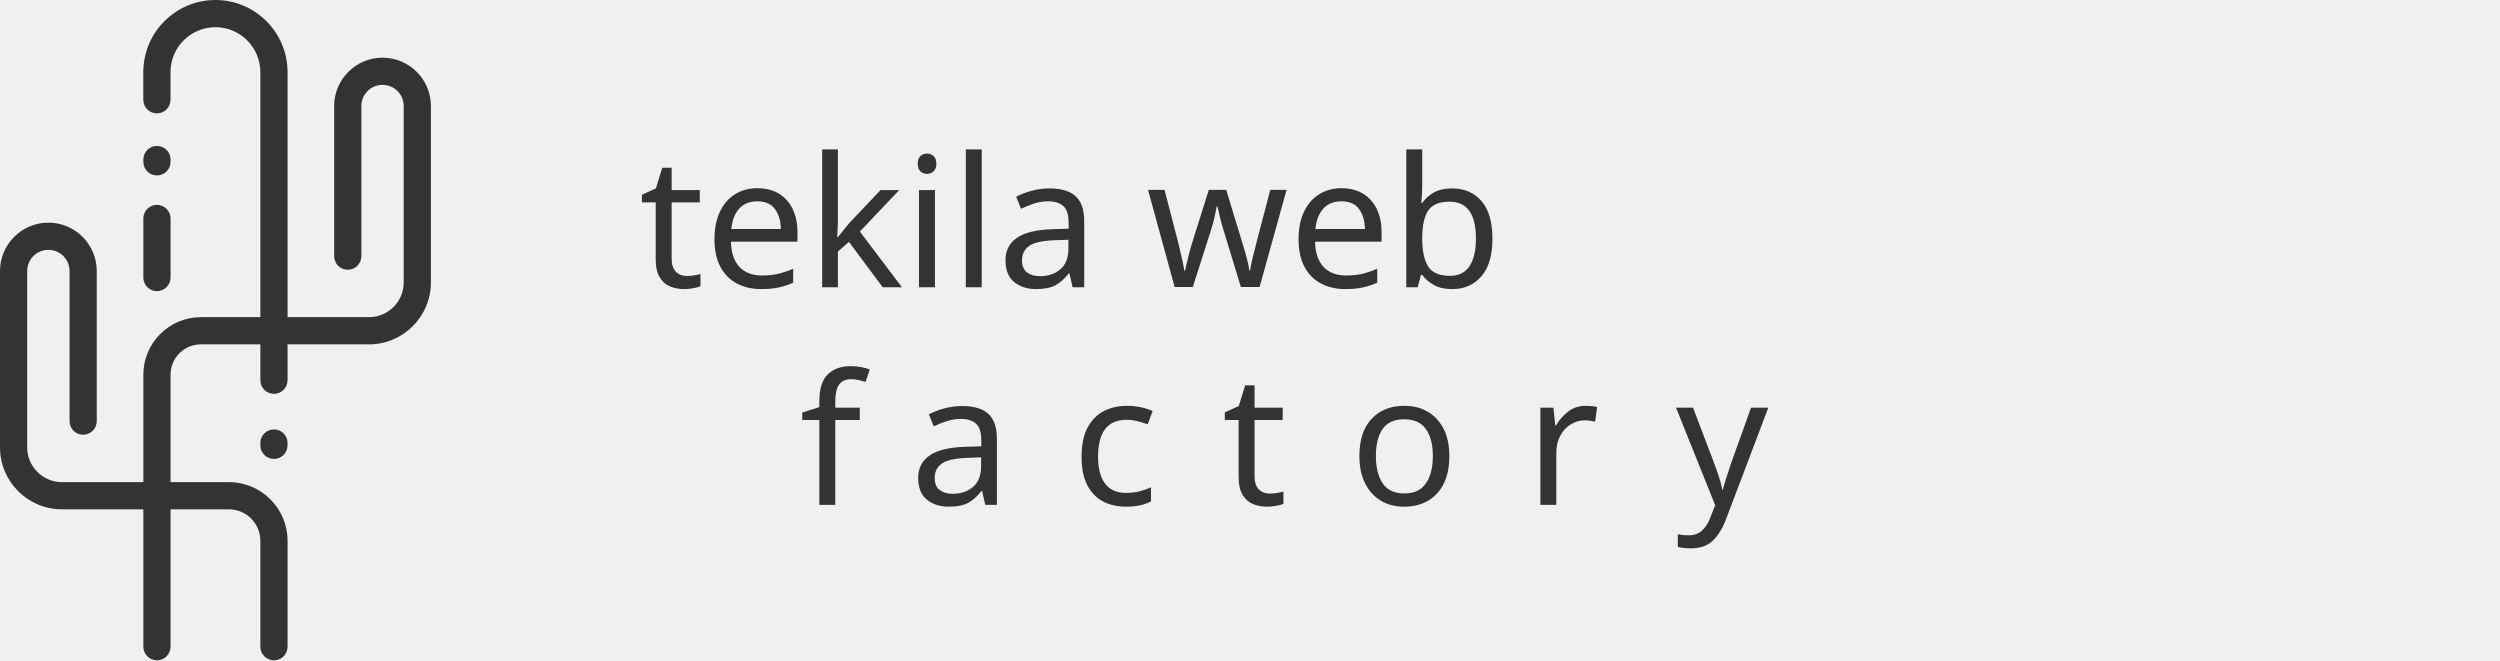
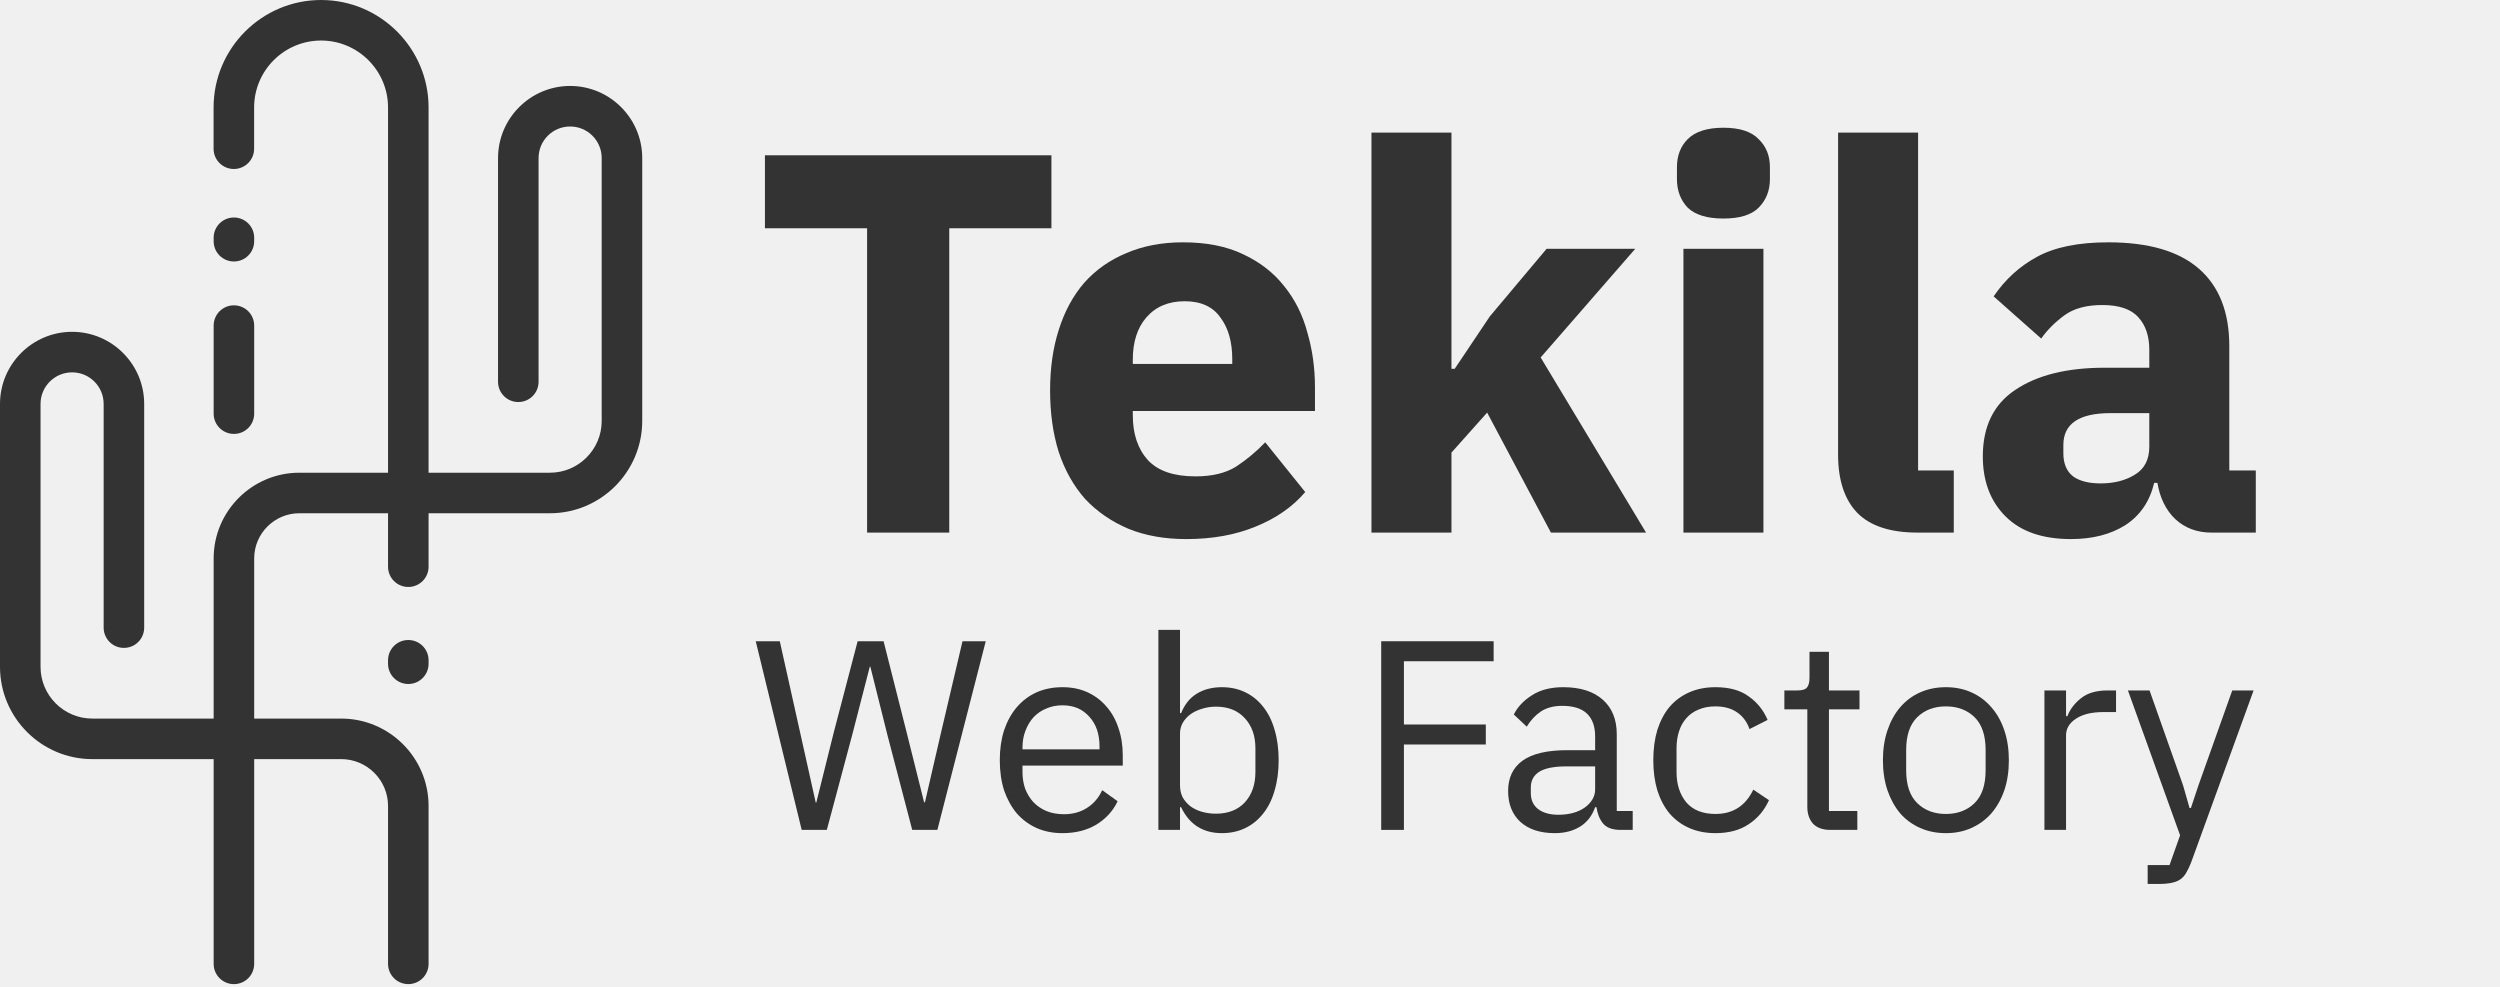
- <svg xmlns="http://www.w3.org/2000/svg" id="Calque_2" data-name="Calque 2" viewBox="0 0 551.45 145.65">
+ <svg xmlns="http://www.w3.org/2000/svg" width="370" height="146" viewBox="0 0 370 146" fill="none">
+   <g clip-path="url(#clip0_575_82)">
+     <path d="M34.62 145.651C32.96 145.651 31.62 144.311 31.62 142.651V82.641C31.62 75.651 37.31 69.961 44.3 69.961H81.39C85.62 69.961 89.05 66.521 89.05 62.301V23.391C89.05 20.811 86.96 18.721 84.38 18.721C81.8 18.721 79.71 20.811 79.71 23.391V56.501C79.71 58.161 78.37 59.501 76.71 59.501C75.05 59.501 73.71 58.161 73.71 56.501V23.391C73.71 17.511 78.5 12.721 84.38 12.721C90.26 12.721 95.05 17.511 95.05 23.391V62.301C95.05 69.831 88.92 75.961 81.39 75.961H44.3C40.62 75.961 37.62 78.961 37.62 82.641V142.651C37.62 144.311 36.28 145.651 34.62 145.651Z" fill="#333333" />
+     <path d="M60.43 145.649C58.77 145.649 57.43 144.309 57.43 142.649V119.279C57.43 115.459 54.32 112.349 50.5 112.349H13.66C6.13 112.349 0 106.219 0 98.689V59.779C0 53.899 4.79 49.109 10.67 49.109C16.55 49.109 21.34 53.899 21.34 59.779V92.889C21.34 94.549 20 95.889 18.34 95.889C16.68 95.889 15.34 94.549 15.34 92.889V59.779C15.34 57.199 13.25 55.109 10.67 55.109C8.09 55.109 6 57.199 6 59.779V98.689C6 102.919 9.44 106.349 13.66 106.349H50.5C57.63 106.349 63.43 112.149 63.43 119.279V142.649C63.43 144.309 62.09 145.649 60.43 145.649Z" fill="#333333" />
+     <path d="M60.43 86.87C58.77 86.87 57.43 85.53 57.43 83.87V15.91C57.43 10.45 52.99 6 47.52 6C42.05 6 37.61 10.44 37.61 15.91V22.01C37.61 23.67 36.27 25.01 34.61 25.01C32.95 25.01 31.61 23.67 31.61 22.01V15.91C31.61 7.14 38.75 0 47.52 0C56.29 0 63.43 7.14 63.43 15.91V83.87C63.43 85.53 62.09 86.87 60.43 86.87Z" fill="#333333" />
+     <path d="M34.62 64.219C32.96 64.219 31.62 62.88 31.62 61.219V48.19C31.62 46.529 32.96 45.19 34.62 45.19C36.28 45.19 37.62 46.529 37.62 48.19V61.219C37.62 62.88 36.28 64.219 34.62 64.219Z" fill="#333333" />
+     <path d="M60.43 101.231C58.77 101.231 57.43 99.891 57.43 98.231V97.721C57.43 96.061 58.77 94.721 60.43 94.721C62.09 94.721 63.43 96.061 63.43 97.721V98.231C63.43 99.891 62.09 101.231 60.43 101.231Z" fill="#333333" />
+     <path d="M34.62 38.7C32.96 38.7 31.62 37.359 31.62 35.7V35.19C31.62 33.529 32.96 32.19 34.62 32.19C36.28 32.19 37.62 33.529 37.62 35.19V35.7C37.62 37.359 36.28 38.7 34.62 38.7Z" fill="#333333" />
+     <path d="M140.49 33.784V78.824H128.33V33.784H113.21V22.984H155.61V33.784H140.49Z" fill="#333333" />
+     <path d="M175.574 79.784C172.374 79.784 169.521 79.278 167.014 78.264C164.508 77.198 162.374 75.731 160.614 73.864C158.908 71.944 157.601 69.624 156.694 66.904C155.841 64.184 155.414 61.144 155.414 57.784C155.414 54.478 155.841 51.491 156.694 48.824C157.548 46.104 158.801 43.784 160.454 41.864C162.161 39.944 164.241 38.478 166.694 37.464C169.148 36.398 171.948 35.864 175.094 35.864C178.561 35.864 181.521 36.451 183.974 37.624C186.481 38.798 188.508 40.371 190.054 42.344C191.654 44.318 192.801 46.611 193.494 49.224C194.241 51.784 194.614 54.478 194.614 57.304V60.824H167.654V61.464C167.654 64.238 168.401 66.451 169.894 68.104C171.388 69.704 173.734 70.504 176.934 70.504C179.388 70.504 181.388 70.024 182.934 69.064C184.481 68.051 185.921 66.851 187.254 65.464L193.174 72.824C191.308 75.011 188.854 76.718 185.814 77.944C182.828 79.171 179.414 79.784 175.574 79.784ZM175.334 44.584C172.934 44.584 171.041 45.384 169.654 46.984C168.321 48.531 167.654 50.611 167.654 53.224V53.864H182.374V53.144C182.374 50.584 181.788 48.531 180.614 46.984C179.494 45.384 177.734 44.584 175.334 44.584Z" fill="#333333" />
+     <path d="M202.976 19.624H214.816V54.584H215.296L220.496 46.824L228.896 36.824H242.016L228.016 52.904L243.616 78.824H229.536L220.096 61.064L214.816 66.984V78.824H202.976V19.624Z" fill="#333333" />
+     <path d="M255.068 32.344C252.668 32.344 250.908 31.811 249.788 30.744C248.721 29.624 248.188 28.211 248.188 26.504V24.744C248.188 23.038 248.721 21.651 249.788 20.584C250.908 19.464 252.668 18.904 255.068 18.904C257.468 18.904 259.201 19.464 260.268 20.584C261.388 21.651 261.948 23.038 261.948 24.744V26.504C261.948 28.211 261.388 29.624 260.268 30.744C259.201 31.811 257.468 32.344 255.068 32.344ZM249.148 36.824H260.988V78.824H249.148V36.824Z" fill="#333333" />
+     <path d="M283.799 78.824C279.745 78.824 276.759 77.838 274.839 75.864C272.972 73.891 272.039 71.038 272.039 67.304V19.624H283.879V69.624H289.159V78.824H283.799Z" fill="#333333" />
+     <path d="M327.297 78.824C325.164 78.824 323.377 78.158 321.937 76.824C320.551 75.491 319.671 73.704 319.297 71.464H318.817C318.177 74.184 316.764 76.264 314.577 77.704C312.391 79.091 309.697 79.784 306.497 79.784C302.284 79.784 299.057 78.664 296.817 76.424C294.577 74.184 293.457 71.224 293.457 67.544C293.457 63.118 295.057 59.838 298.257 57.704C301.511 55.518 305.911 54.424 311.457 54.424H318.097V51.784C318.097 49.758 317.564 48.158 316.497 46.984C315.431 45.758 313.644 45.144 311.137 45.144C308.791 45.144 306.924 45.651 305.537 46.664C304.151 47.678 303.004 48.824 302.097 50.104L295.057 43.864C296.764 41.358 298.897 39.411 301.457 38.024C304.071 36.584 307.591 35.864 312.017 35.864C317.991 35.864 322.471 37.171 325.457 39.784C328.444 42.398 329.937 46.211 329.937 51.224V69.624H333.857V78.824H327.297ZM310.897 71.544C312.871 71.544 314.551 71.118 315.937 70.264C317.377 69.411 318.097 68.024 318.097 66.104V61.144H312.337C307.697 61.144 305.377 62.718 305.377 65.864V67.064C305.377 68.611 305.857 69.758 306.817 70.504C307.777 71.198 309.137 71.544 310.897 71.544Z" fill="#333333" />
+     <path d="M118.65 122.825L111.85 94.905H115.41L120.73 118.785H120.81L123.41 108.345L126.93 94.905H130.77L134.17 108.345L136.77 118.745H136.89L139.29 108.345L142.45 94.905H145.89L138.73 122.825H135.01L131.37 108.905L128.81 98.665H128.73L126.09 108.905L122.37 122.825H118.65Z" fill="#333333" />
+     <path d="M157.249 123.305C155.836 123.305 154.556 123.051 153.409 122.545C152.289 122.038 151.316 121.318 150.489 120.385C149.689 119.425 149.062 118.291 148.609 116.985C148.182 115.651 147.969 114.158 147.969 112.505C147.969 110.878 148.182 109.398 148.609 108.065C149.062 106.731 149.689 105.598 150.489 104.665C151.316 103.705 152.289 102.971 153.409 102.465C154.556 101.958 155.836 101.705 157.249 101.705C158.636 101.705 159.876 101.958 160.969 102.465C162.062 102.971 162.996 103.678 163.769 104.585C164.542 105.465 165.129 106.518 165.529 107.745C165.956 108.971 166.169 110.318 166.169 111.785V113.305H151.329V114.265C151.329 115.145 151.462 115.971 151.729 116.745C152.022 117.491 152.422 118.145 152.929 118.705C153.462 119.265 154.102 119.705 154.849 120.025C155.622 120.345 156.489 120.505 157.449 120.505C158.756 120.505 159.889 120.198 160.849 119.585C161.836 118.971 162.596 118.091 163.129 116.945L165.409 118.585C164.742 119.998 163.702 121.145 162.289 122.025C160.876 122.878 159.196 123.305 157.249 123.305ZM157.249 104.385C156.369 104.385 155.569 104.545 154.849 104.865C154.129 105.158 153.502 105.585 152.969 106.145C152.462 106.705 152.062 107.371 151.769 108.145C151.476 108.891 151.329 109.718 151.329 110.625V110.905H162.729V110.465C162.729 108.625 162.222 107.158 161.209 106.065C160.222 104.945 158.902 104.385 157.249 104.385Z" fill="#333333" />
+     <path d="M171.442 93.225H174.642V105.545H174.802C175.336 104.238 176.109 103.278 177.122 102.665C178.162 102.025 179.402 101.705 180.842 101.705C182.122 101.705 183.282 101.958 184.322 102.465C185.362 102.971 186.242 103.691 186.962 104.625C187.709 105.558 188.269 106.691 188.642 108.025C189.042 109.358 189.242 110.851 189.242 112.505C189.242 114.158 189.042 115.651 188.642 116.985C188.269 118.318 187.709 119.451 186.962 120.385C186.242 121.318 185.362 122.038 184.322 122.545C183.282 123.051 182.122 123.305 180.842 123.305C178.042 123.305 176.029 122.025 174.802 119.465H174.642V122.825H171.442V93.225ZM179.962 120.425C181.776 120.425 183.202 119.865 184.242 118.745C185.282 117.598 185.802 116.105 185.802 114.265V110.745C185.802 108.905 185.282 107.425 184.242 106.305C183.202 105.158 181.776 104.585 179.962 104.585C179.242 104.585 178.549 104.691 177.882 104.905C177.242 105.091 176.682 105.358 176.202 105.705C175.722 106.051 175.336 106.478 175.042 106.985C174.776 107.465 174.642 107.985 174.642 108.545V116.225C174.642 116.891 174.776 117.491 175.042 118.025C175.336 118.531 175.722 118.971 176.202 119.345C176.682 119.691 177.242 119.958 177.882 120.145C178.549 120.331 179.242 120.425 179.962 120.425Z" fill="#333333" />
+     <path d="M204.419 122.825V94.905H221.059V97.865H207.779V107.225H219.899V110.185H207.779V122.825H204.419Z" fill="#333333" />
+     <path d="M239.841 122.825C238.641 122.825 237.774 122.505 237.241 121.865C236.734 121.225 236.414 120.425 236.281 119.465H236.081C235.627 120.745 234.881 121.705 233.841 122.345C232.801 122.985 231.561 123.305 230.121 123.305C227.934 123.305 226.227 122.745 225.001 121.625C223.801 120.505 223.201 118.985 223.201 117.065C223.201 115.118 223.907 113.625 225.321 112.585C226.761 111.545 228.987 111.025 232.001 111.025H236.081V108.985C236.081 107.518 235.681 106.398 234.881 105.625C234.081 104.851 232.854 104.465 231.201 104.465C229.947 104.465 228.894 104.745 228.041 105.305C227.214 105.865 226.521 106.611 225.961 107.545L224.041 105.745C224.601 104.625 225.494 103.678 226.721 102.905C227.947 102.105 229.494 101.705 231.361 101.705C233.867 101.705 235.814 102.318 237.201 103.545C238.587 104.771 239.281 106.478 239.281 108.665V120.025H241.641V122.825H239.841ZM230.641 120.585C231.441 120.585 232.174 120.491 232.841 120.305C233.507 120.118 234.081 119.851 234.561 119.505C235.041 119.158 235.414 118.758 235.681 118.305C235.947 117.851 236.081 117.358 236.081 116.825V113.425H231.841C230.001 113.425 228.654 113.691 227.801 114.225C226.974 114.758 226.561 115.531 226.561 116.545V117.385C226.561 118.398 226.921 119.185 227.641 119.745C228.387 120.305 229.387 120.585 230.641 120.585Z" fill="#333333" />
+     <path d="M253.888 123.305C252.448 123.305 251.155 123.051 250.008 122.545C248.861 122.038 247.888 121.318 247.088 120.385C246.315 119.451 245.715 118.318 245.288 116.985C244.888 115.651 244.688 114.158 244.688 112.505C244.688 110.851 244.888 109.358 245.288 108.025C245.715 106.691 246.315 105.558 247.088 104.625C247.888 103.691 248.861 102.971 250.008 102.465C251.155 101.958 252.448 101.705 253.888 101.705C255.941 101.705 257.581 102.158 258.808 103.065C260.061 103.945 260.995 105.105 261.608 106.545L258.928 107.905C258.555 106.838 257.941 106.011 257.088 105.425C256.235 104.838 255.168 104.545 253.888 104.545C252.928 104.545 252.088 104.705 251.368 105.025C250.648 105.318 250.048 105.745 249.568 106.305C249.088 106.838 248.728 107.491 248.488 108.265C248.248 109.011 248.128 109.838 248.128 110.745V114.265C248.128 116.078 248.608 117.571 249.568 118.745C250.555 119.891 251.995 120.465 253.888 120.465C256.475 120.465 258.341 119.265 259.488 116.865L261.808 118.425C261.141 119.918 260.141 121.105 258.808 121.985C257.501 122.865 255.861 123.305 253.888 123.305Z" fill="#333333" />
+     <path d="M270.885 122.825C269.765 122.825 268.912 122.518 268.325 121.905C267.765 121.265 267.485 120.438 267.485 119.425V104.985H264.085V102.185H266.005C266.698 102.185 267.165 102.051 267.405 101.785C267.672 101.491 267.805 100.998 267.805 100.305V96.465H270.685V102.185H275.205V104.985H270.685V120.025H274.885V122.825H270.885Z" fill="#333333" />
+     <path d="M287.992 123.305C286.606 123.305 285.339 123.051 284.192 122.545C283.046 122.038 282.059 121.318 281.232 120.385C280.432 119.425 279.806 118.291 279.352 116.985C278.899 115.651 278.672 114.158 278.672 112.505C278.672 110.878 278.899 109.398 279.352 108.065C279.806 106.731 280.432 105.598 281.232 104.665C282.059 103.705 283.046 102.971 284.192 102.465C285.339 101.958 286.606 101.705 287.992 101.705C289.379 101.705 290.632 101.958 291.752 102.465C292.899 102.971 293.886 103.705 294.712 104.665C295.539 105.598 296.179 106.731 296.632 108.065C297.086 109.398 297.312 110.878 297.312 112.505C297.312 114.158 297.086 115.651 296.632 116.985C296.179 118.291 295.539 119.425 294.712 120.385C293.886 121.318 292.899 122.038 291.752 122.545C290.632 123.051 289.379 123.305 287.992 123.305ZM287.992 120.465C289.726 120.465 291.139 119.931 292.232 118.865C293.326 117.798 293.872 116.171 293.872 113.985V111.025C293.872 108.838 293.326 107.211 292.232 106.145C291.139 105.078 289.726 104.545 287.992 104.545C286.259 104.545 284.846 105.078 283.752 106.145C282.659 107.211 282.112 108.838 282.112 111.025V113.985C282.112 116.171 282.659 117.798 283.752 118.865C284.846 119.931 286.259 120.465 287.992 120.465Z" fill="#333333" />
+     <path d="M302.575 122.825V102.185H305.775V105.985H305.975C306.348 104.998 307.015 104.118 307.975 103.345C308.935 102.571 310.255 102.185 311.935 102.185H313.175V105.385H311.295C309.562 105.385 308.202 105.718 307.215 106.385C306.255 107.025 305.775 107.838 305.775 108.825V122.825H302.575Z" fill="#333333" />
+     <path d="M330.373 102.185H333.533L324.293 127.625C324.053 128.238 323.813 128.745 323.573 129.145C323.333 129.571 323.04 129.905 322.693 130.145C322.347 130.385 321.907 130.558 321.373 130.665C320.867 130.771 320.24 130.825 319.493 130.825H317.853V128.025H321.093L322.653 123.625L314.933 102.185H318.133L323.093 116.225L324.053 119.585H324.253L325.373 116.225L330.373 102.185Z" fill="#333333" />
+   </g>
  <defs>
-     <style>
-       .cls-1, .cls-2 {
-         fill: #333;
-       }
- 
-       .cls-2 {
-         font-family: GoodTimesRg-Regular, 'Good Times';
-         font-size: 40px;
-       }
- 
-       .cls-3 {
-         letter-spacing: -.1em;
-       }
- 
-       .cls-4 {
-         fill: none;
-       }
-     </style>
+     <clipPath id="clip0_575_82">
+       <rect width="370" height="145.65" fill="white" />
+     </clipPath>
  </defs>
-   <g id="TEXTS">
-     <g>
-       <path class="cls-1" d="m34.62,145.65c-1.66,0-3-1.34-3-3v-60.01c0-6.99,5.69-12.68,12.68-12.68h37.09c4.23,0,7.66-3.44,7.66-7.66V23.39c0-2.58-2.09-4.67-4.67-4.67s-4.67,2.09-4.67,4.67v33.11c0,1.66-1.34,3-3,3s-3-1.34-3-3V23.39c0-5.88,4.79-10.67,10.67-10.67s10.67,4.79,10.67,10.67v38.91c0,7.53-6.13,13.66-13.66,13.66h-37.09c-3.68,0-6.68,3-6.68,6.68v60.01c0,1.66-1.34,3-3,3Z" />
-       <path class="cls-1" d="m60.43,145.65c-1.66,0-3-1.34-3-3v-23.37c0-3.82-3.11-6.93-6.93-6.93H13.66c-7.53,0-13.66-6.13-13.66-13.66v-38.91c0-5.88,4.79-10.67,10.67-10.67s10.67,4.79,10.67,10.67v33.11c0,1.66-1.34,3-3,3s-3-1.34-3-3v-33.11c0-2.58-2.09-4.67-4.67-4.67s-4.67,2.09-4.67,4.67v38.91c0,4.23,3.44,7.66,7.66,7.66h36.84c7.13,0,12.93,5.8,12.93,12.93v23.37c0,1.66-1.34,3-3,3Z" />
-       <path class="cls-1" d="m60.43,86.87c-1.66,0-3-1.34-3-3V15.91c0-5.46-4.44-9.91-9.91-9.91s-9.91,4.44-9.91,9.91v6.1c0,1.66-1.34,3-3,3s-3-1.34-3-3v-6.1c0-8.77,7.14-15.91,15.91-15.91s15.91,7.14,15.91,15.91v67.96c0,1.66-1.34,3-3,3Z" />
-       <path class="cls-1" d="m34.62,64.22c-1.66,0-3-1.34-3-3v-13.03c0-1.66,1.34-3,3-3s3,1.34,3,3v13.03c0,1.66-1.34,3-3,3Z" />
-       <path class="cls-1" d="m60.43,101.23c-1.66,0-3-1.34-3-3v-.51c0-1.66,1.34-3,3-3s3,1.34,3,3v.51c0,1.66-1.34,3-3,3Z" />
-       <path class="cls-1" d="m34.62,38.7c-1.66,0-3-1.34-3-3v-.51c0-1.66,1.34-3,3-3s3,1.34,3,3v.51c0,1.66-1.34,3-3,3Z" />
-     </g>
-     <rect class="cls-4" x="31.62" width="519.83" height="145.65" />
-     <text class="cls-2" transform="translate(140.95 63.36)">
-       <tspan x="0" y="0">tekila web</tspan>
-     </text>
-     <text class="cls-2" transform="translate(176.37 111.36)">
-       <tspan class="cls-3" x="0" y="0">f</tspan>
-       <tspan x="24.32" y="0">a</tspan>
-     </text>
-     <text class="cls-2" transform="translate(236.37 111.36)">
-       <tspan x="0" y="0">c</tspan>
-     </text>
-     <text class="cls-2" transform="translate(269.53 111.36)">
-       <tspan x="0" y="0">t</tspan>
-     </text>
-     <text class="cls-2" transform="translate(297.65 111.36)">
-       <tspan x="0" y="0">o</tspan>
-     </text>
-     <text class="cls-2" transform="translate(336.37 111.36)">
-       <tspan x="0" y="0">r</tspan>
-     </text>
-     <text class="cls-2" transform="translate(369.65 111.36)">
-       <tspan x="0" y="0">y</tspan>
-     </text>
-   </g>
</svg>
